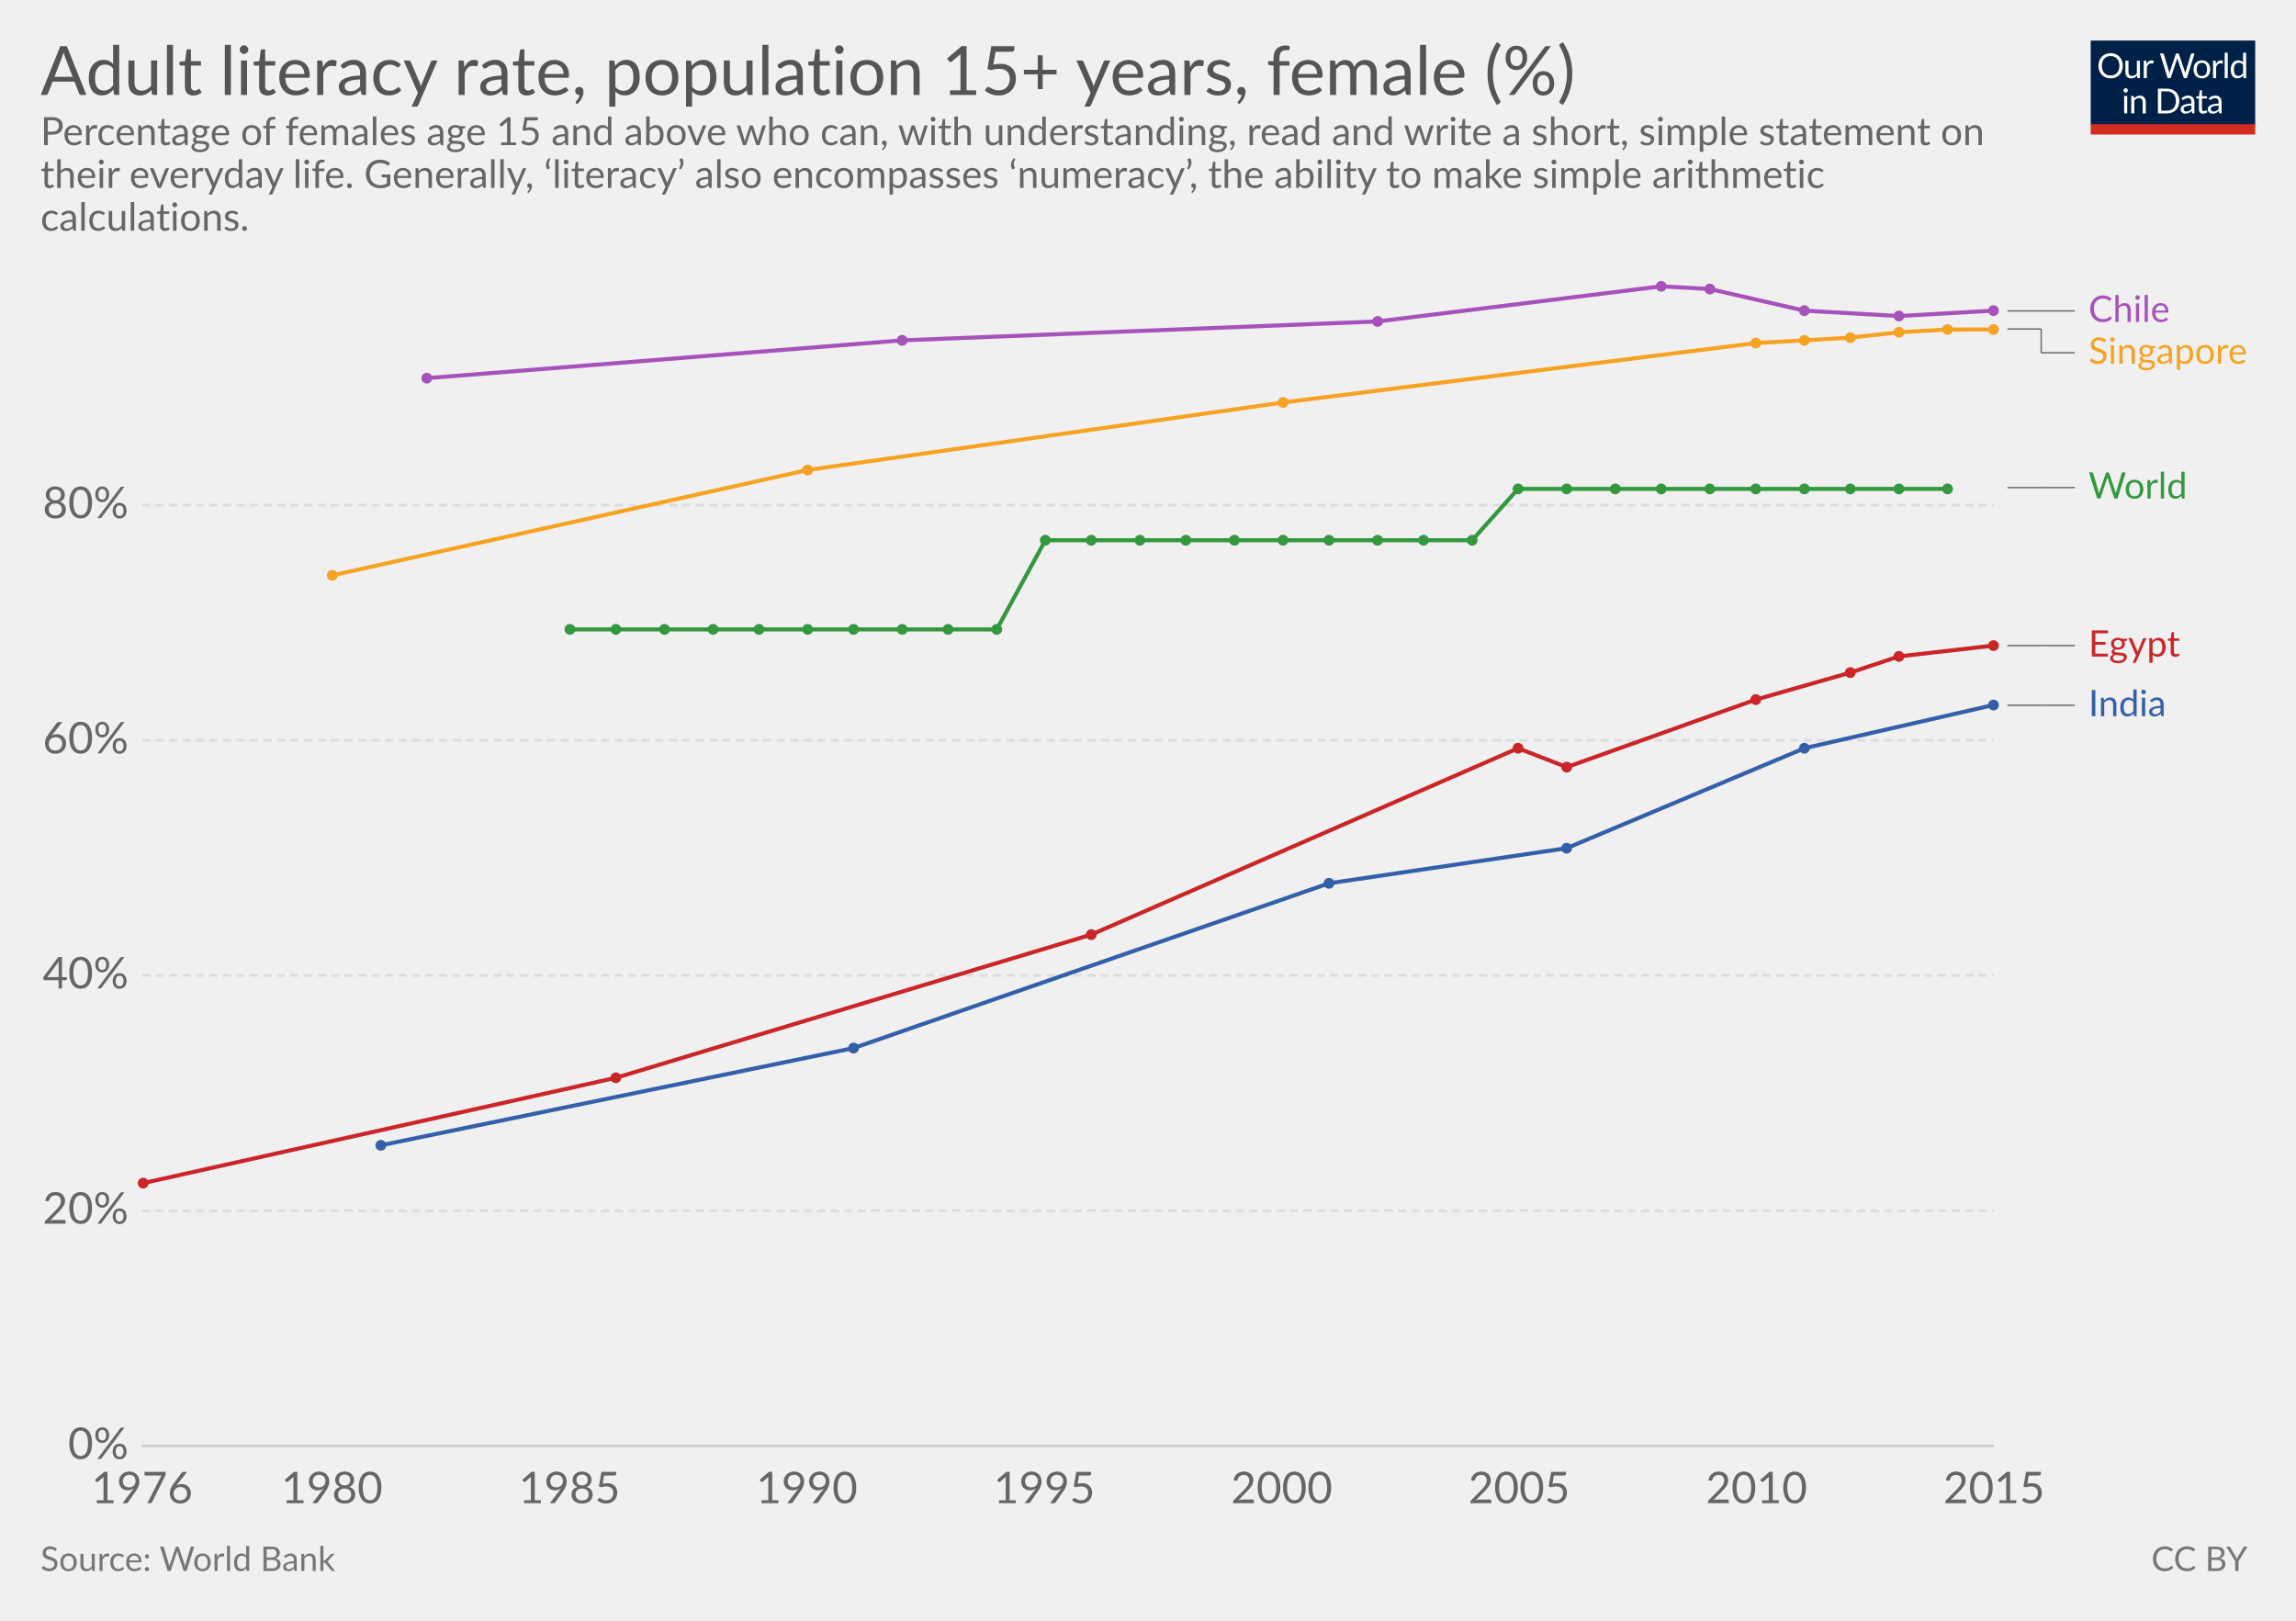
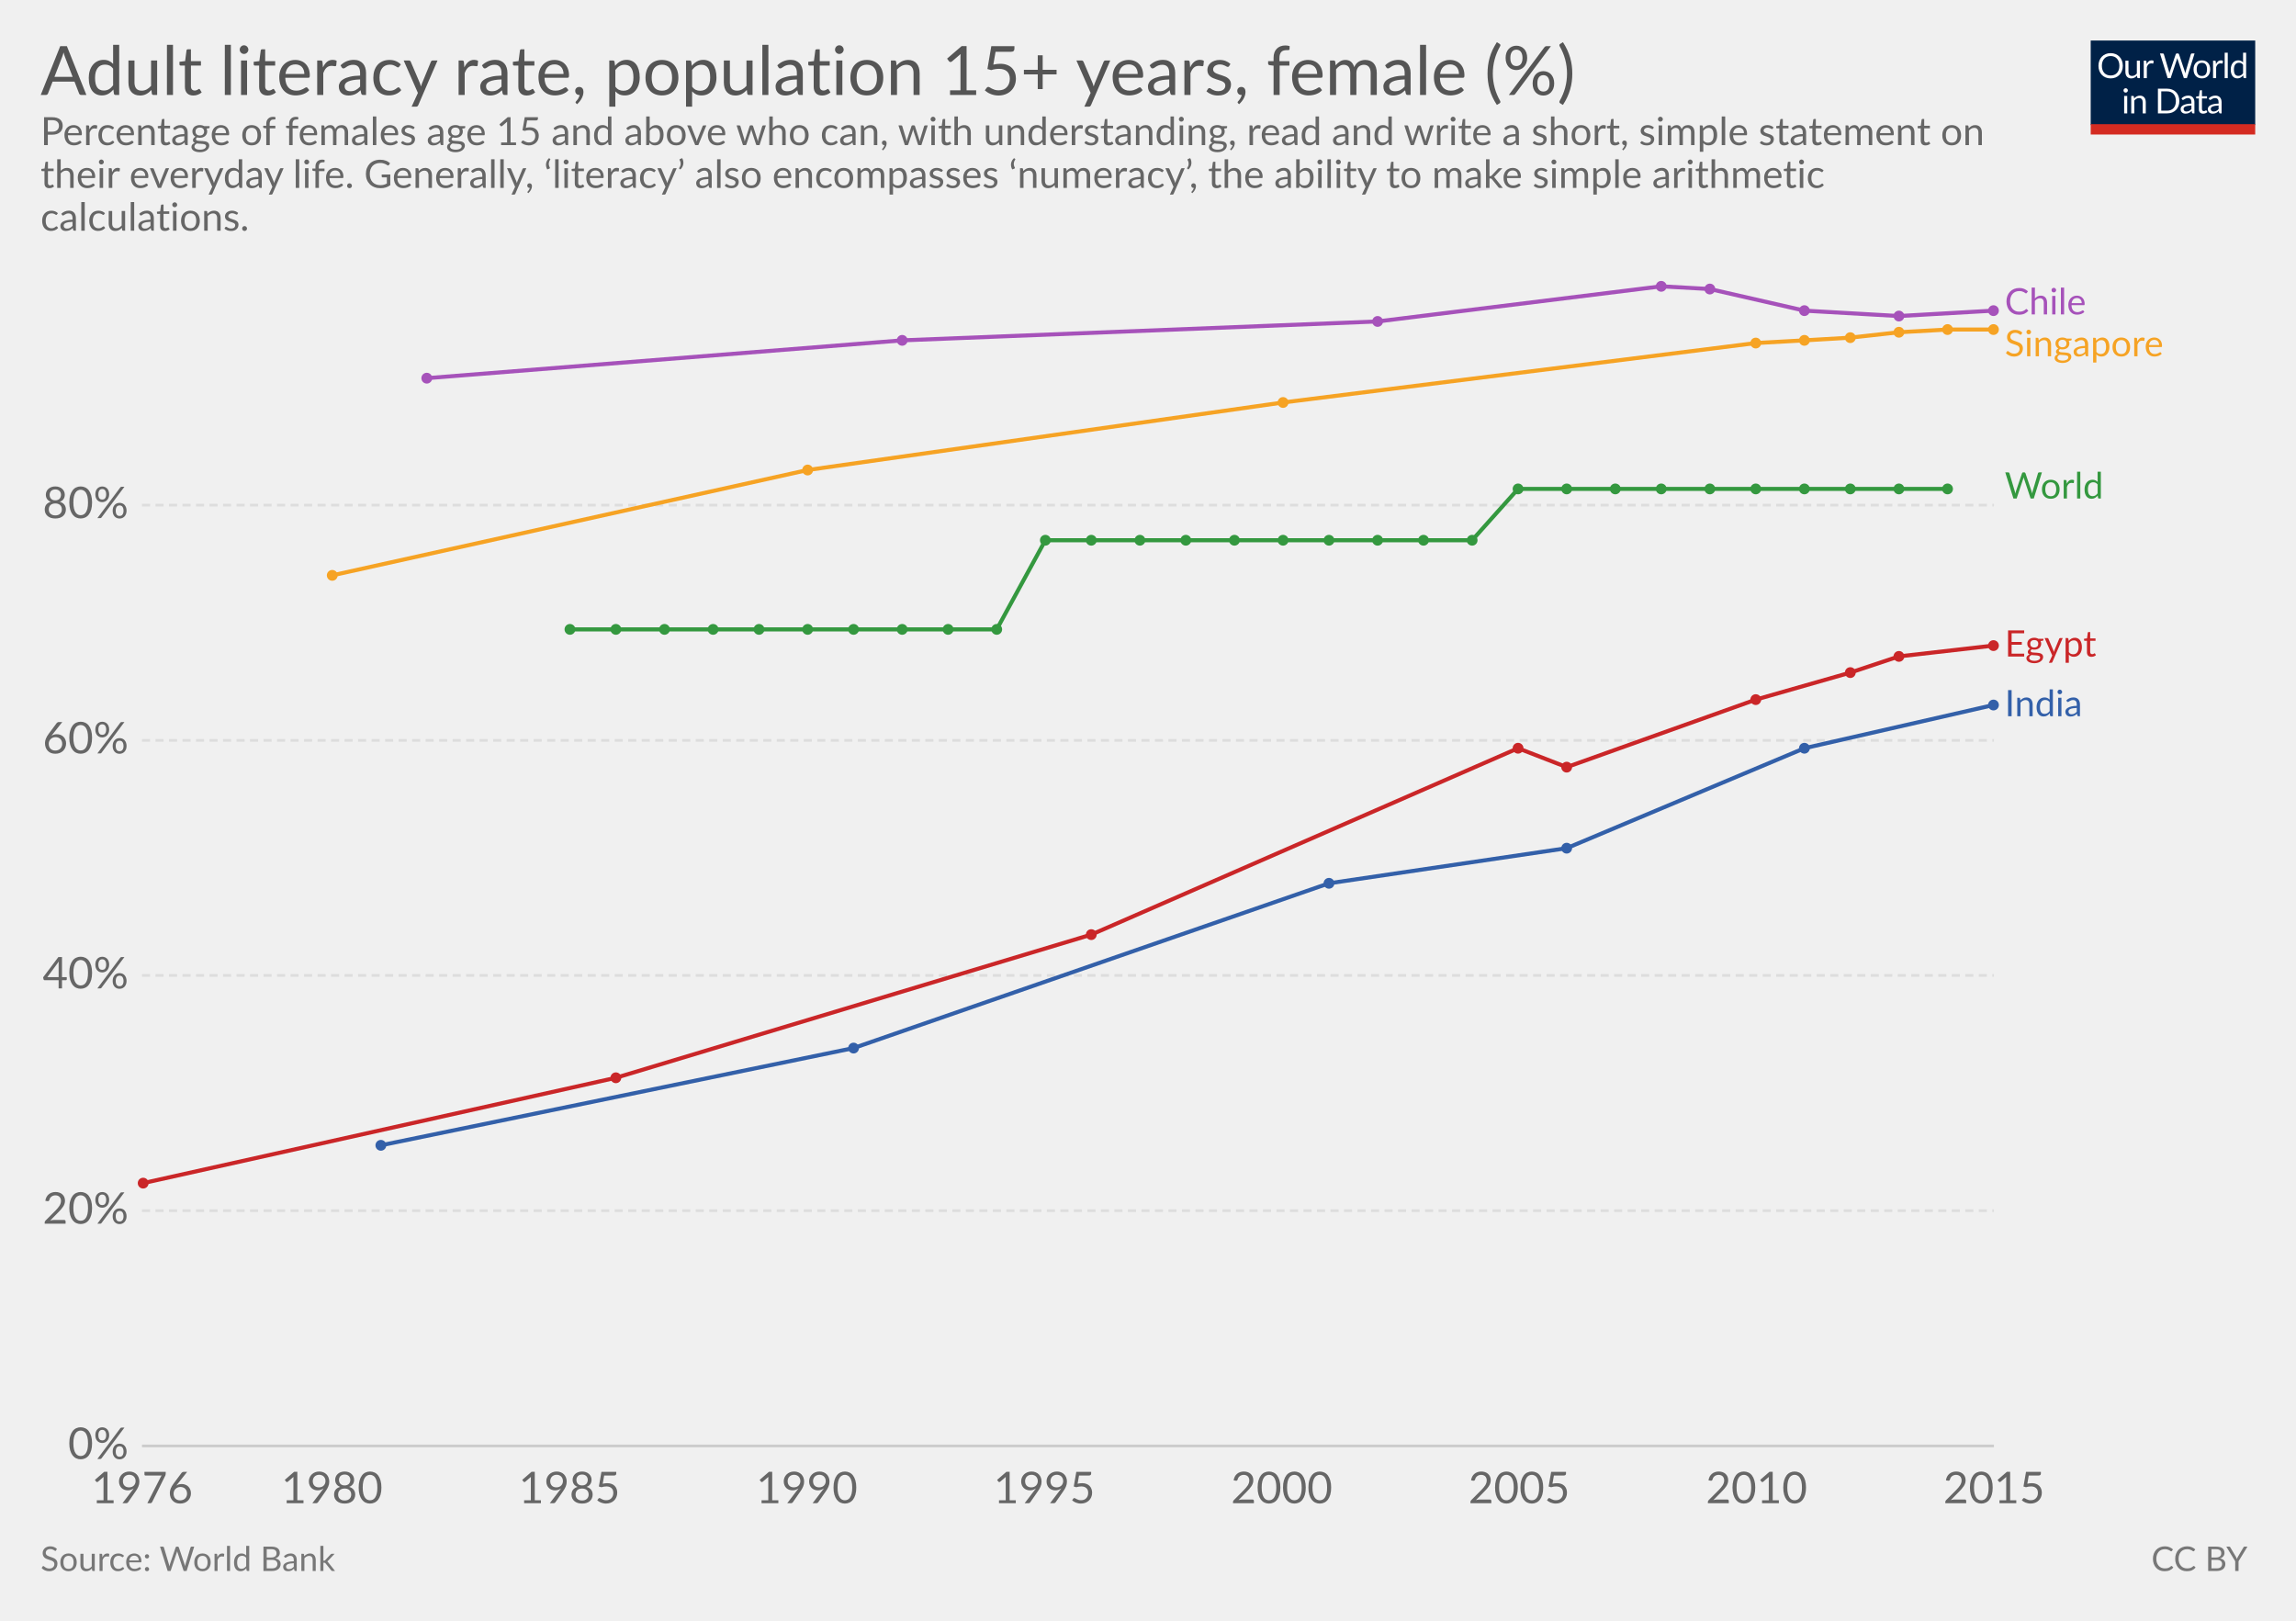
<svg xmlns="http://www.w3.org/2000/svg" version="1.1" style="font-family:Lato, 'Helvetica Neue', Helvetica, Arial, sans-serif;font-size:18px;background-color:white;text-rendering:optimizeLegibility;-webkit-font-smoothing:antialiased" width="850" height="600">
  <g class="HeaderView">
    <g transform="translate(774, 15) scale(0.29)">
      <svg width="210" height="120" viewBox="0 0 210 120" fill="none">
        <g clip-path="url(#clip0)">
          <path d="M0 0H210V107.89H0V0Z" fill="#002147" />
          <path d="M40.979 32.248C40.979 34.609 40.605 36.78 39.857 38.76C39.109 40.725 38.053 42.419 36.689 43.842C35.325 45.265 33.682 46.372 31.761 47.164C29.854 47.941 27.742 48.33 25.425 48.33C23.107 48.33 20.995 47.941 19.089 47.164C17.182 46.372 15.547 45.265 14.183 43.842C12.819 42.419 11.763 40.725 11.015 38.76C10.267 36.78 9.893 34.609 9.893 32.248C9.893 29.887 10.267 27.723 11.015 25.758C11.763 23.778 12.819 22.077 14.183 20.654C15.547 19.217 17.182 18.102 19.089 17.31C20.995 16.518 23.107 16.122 25.425 16.122C27.742 16.122 29.854 16.518 31.761 17.31C33.682 18.102 35.325 19.217 36.689 20.654C38.053 22.077 39.109 23.778 39.857 25.758C40.605 27.723 40.979 29.887 40.979 32.248ZM36.601 32.248C36.601 30.312 36.337 28.574 35.809 27.034C35.281 25.494 34.533 24.196 33.565 23.14C32.597 22.069 31.423 21.248 30.045 20.676C28.666 20.104 27.126 19.818 25.425 19.818C23.738 19.818 22.205 20.104 20.827 20.676C19.448 21.248 18.267 22.069 17.285 23.14C16.317 24.196 15.569 25.494 15.041 27.034C14.513 28.574 14.249 30.312 14.249 32.248C14.249 34.184 14.513 35.922 15.041 37.462C15.569 38.987 16.317 40.285 17.285 41.356C18.267 42.412 19.448 43.226 20.827 43.798C22.205 44.355 23.738 44.634 25.425 44.634C27.126 44.634 28.666 44.355 30.045 43.798C31.423 43.226 32.597 42.412 33.565 41.356C34.533 40.285 35.281 38.987 35.809 37.462C36.337 35.922 36.601 34.184 36.601 32.248ZM62.823 25.714V48H60.491C59.934 48 59.582 47.729 59.435 47.186L59.127 44.788C58.159 45.859 57.074 46.724 55.871 47.384C54.669 48.029 53.29 48.352 51.735 48.352C50.518 48.352 49.44 48.154 48.501 47.758C47.577 47.347 46.8 46.775 46.169 46.042C45.539 45.309 45.062 44.421 44.739 43.38C44.431 42.339 44.277 41.187 44.277 39.926V25.714H48.193V39.926C48.193 41.613 48.575 42.918 49.337 43.842C50.115 44.766 51.295 45.228 52.879 45.228C54.038 45.228 55.116 44.957 56.113 44.414C57.125 43.857 58.057 43.094 58.907 42.126V25.714H62.823ZM71.43 30.18C72.135 28.655 73 27.467 74.027 26.616C75.053 25.751 76.307 25.318 77.789 25.318C78.258 25.318 78.705 25.369 79.131 25.472C79.571 25.575 79.959 25.736 80.297 25.956L80.011 28.882C79.923 29.249 79.703 29.432 79.351 29.432C79.145 29.432 78.845 29.388 78.449 29.3C78.053 29.212 77.605 29.168 77.107 29.168C76.403 29.168 75.772 29.271 75.215 29.476C74.672 29.681 74.181 29.989 73.741 30.4C73.315 30.796 72.927 31.295 72.575 31.896C72.237 32.483 71.929 33.157 71.651 33.92V48H67.713V25.714H69.957C70.382 25.714 70.675 25.795 70.837 25.956C70.998 26.117 71.108 26.396 71.167 26.792L71.43 30.18ZM132.589 16.474L122.755 48H118.927L110.941 23.954C110.867 23.719 110.794 23.47 110.721 23.206C110.662 22.942 110.596 22.663 110.523 22.37C110.449 22.663 110.376 22.942 110.303 23.206C110.23 23.47 110.156 23.719 110.083 23.954L102.053 48H98.225L88.391 16.474H91.933C92.314 16.474 92.629 16.569 92.879 16.76C93.143 16.951 93.311 17.193 93.385 17.486L99.897 39.398C99.999 39.794 100.095 40.219 100.183 40.674C100.285 41.129 100.381 41.613 100.469 42.126C100.571 41.613 100.674 41.129 100.777 40.674C100.894 40.205 101.019 39.779 101.151 39.398L108.565 17.486C108.653 17.237 108.821 17.009 109.071 16.804C109.335 16.584 109.65 16.474 110.017 16.474H111.249C111.63 16.474 111.938 16.569 112.173 16.76C112.407 16.951 112.583 17.193 112.701 17.486L120.093 39.398C120.225 39.779 120.342 40.19 120.445 40.63C120.562 41.07 120.672 41.532 120.775 42.016C120.848 41.532 120.929 41.07 121.017 40.63C121.105 40.19 121.2 39.779 121.303 39.398L127.837 17.486C127.91 17.222 128.072 16.987 128.321 16.782C128.585 16.577 128.9 16.474 129.267 16.474H132.589ZM141.94 25.362C143.568 25.362 145.034 25.633 146.34 26.176C147.645 26.719 148.76 27.489 149.684 28.486C150.608 29.483 151.312 30.693 151.796 32.116C152.294 33.524 152.544 35.101 152.544 36.846C152.544 38.606 152.294 40.19 151.796 41.598C151.312 43.006 150.608 44.209 149.684 45.206C148.76 46.203 147.645 46.973 146.34 47.516C145.034 48.044 143.568 48.308 141.94 48.308C140.297 48.308 138.816 48.044 137.496 47.516C136.19 46.973 135.076 46.203 134.152 45.206C133.228 44.209 132.516 43.006 132.018 41.598C131.534 40.19 131.292 38.606 131.292 36.846C131.292 35.101 131.534 33.524 132.018 32.116C132.516 30.693 133.228 29.483 134.152 28.486C135.076 27.489 136.19 26.719 137.496 26.176C138.816 25.633 140.297 25.362 141.94 25.362ZM141.94 45.25C144.14 45.25 145.782 44.517 146.868 43.05C147.953 41.569 148.496 39.508 148.496 36.868C148.496 34.213 147.953 32.145 146.868 30.664C145.782 29.183 144.14 28.442 141.94 28.442C140.825 28.442 139.85 28.633 139.014 29.014C138.192 29.395 137.503 29.945 136.946 30.664C136.403 31.383 135.992 32.27 135.714 33.326C135.45 34.367 135.318 35.548 135.318 36.868C135.318 39.508 135.86 41.569 136.946 43.05C138.046 44.517 139.71 45.25 141.94 45.25ZM159.908 30.18C160.612 28.655 161.478 27.467 162.504 26.616C163.531 25.751 164.785 25.318 166.266 25.318C166.736 25.318 167.183 25.369 167.608 25.472C168.048 25.575 168.437 25.736 168.774 25.956L168.488 28.882C168.4 29.249 168.18 29.432 167.828 29.432C167.623 29.432 167.322 29.388 166.926 29.3C166.53 29.212 166.083 29.168 165.584 29.168C164.88 29.168 164.25 29.271 163.692 29.476C163.15 29.681 162.658 29.989 162.218 30.4C161.793 30.796 161.404 31.295 161.052 31.896C160.715 32.483 160.407 33.157 160.128 33.92V48H156.19V25.714H158.434C158.86 25.714 159.153 25.795 159.314 25.956C159.476 26.117 159.586 26.396 159.644 26.792L159.908 30.18ZM174.946 15.594V48H171.03V15.594H174.946ZM194.496 31.016C193.763 30.033 192.971 29.351 192.12 28.97C191.269 28.574 190.316 28.376 189.26 28.376C187.192 28.376 185.601 29.117 184.486 30.598C183.371 32.079 182.814 34.191 182.814 36.934C182.814 38.386 182.939 39.633 183.188 40.674C183.437 41.701 183.804 42.551 184.288 43.226C184.772 43.886 185.366 44.37 186.07 44.678C186.774 44.986 187.573 45.14 188.468 45.14C189.759 45.14 190.881 44.847 191.834 44.26C192.802 43.673 193.689 42.845 194.496 41.774V31.016ZM198.412 15.594V48H196.08C195.523 48 195.171 47.729 195.024 47.186L194.672 44.48C193.719 45.624 192.633 46.548 191.416 47.252C190.199 47.956 188.791 48.308 187.192 48.308C185.916 48.308 184.757 48.066 183.716 47.582C182.675 47.083 181.787 46.357 181.054 45.404C180.321 44.451 179.756 43.263 179.36 41.84C178.964 40.417 178.766 38.782 178.766 36.934C178.766 35.291 178.986 33.766 179.426 32.358C179.866 30.935 180.497 29.703 181.318 28.662C182.139 27.621 183.144 26.807 184.332 26.22C185.535 25.619 186.884 25.318 188.38 25.318C189.744 25.318 190.91 25.553 191.878 26.022C192.861 26.477 193.733 27.115 194.496 27.936V15.594H198.412ZM46.614 70.714V93H42.698V70.714H46.614ZM47.45 63.718C47.45 64.099 47.369 64.459 47.208 64.796C47.061 65.119 46.856 65.412 46.592 65.676C46.343 65.925 46.042 66.123 45.69 66.27C45.352 66.417 44.993 66.49 44.612 66.49C44.23 66.49 43.871 66.417 43.534 66.27C43.211 66.123 42.925 65.925 42.676 65.676C42.426 65.412 42.228 65.119 42.082 64.796C41.935 64.459 41.862 64.099 41.862 63.718C41.862 63.337 41.935 62.977 42.082 62.64C42.228 62.288 42.426 61.987 42.676 61.738C42.925 61.474 43.211 61.269 43.534 61.122C43.871 60.975 44.23 60.902 44.612 60.902C44.993 60.902 45.352 60.975 45.69 61.122C46.042 61.269 46.343 61.474 46.592 61.738C46.856 61.987 47.061 62.288 47.208 62.64C47.369 62.977 47.45 63.337 47.45 63.718ZM55.424 73.948C55.908 73.405 56.422 72.914 56.964 72.474C57.507 72.034 58.079 71.66 58.68 71.352C59.296 71.029 59.941 70.787 60.616 70.626C61.306 70.45 62.046 70.362 62.838 70.362C64.055 70.362 65.126 70.567 66.05 70.978C66.989 71.374 67.766 71.946 68.382 72.694C69.013 73.427 69.49 74.315 69.812 75.356C70.135 76.397 70.296 77.549 70.296 78.81V93H66.358V78.81C66.358 77.123 65.969 75.818 65.192 74.894C64.43 73.955 63.264 73.486 61.694 73.486C60.535 73.486 59.45 73.765 58.438 74.322C57.441 74.879 56.517 75.635 55.666 76.588V93H51.728V70.714H54.082C54.639 70.714 54.984 70.985 55.116 71.528L55.424 73.948ZM113.129 77.248C113.129 79.609 112.755 81.758 112.007 83.694C111.259 85.63 110.203 87.287 108.839 88.666C107.475 90.045 105.832 91.115 103.911 91.878C102.004 92.626 99.892 93 97.575 93H85.805V61.474H97.575C99.892 61.474 102.004 61.855 103.911 62.618C105.832 63.366 107.475 64.437 108.839 65.83C110.203 67.209 111.259 68.866 112.007 70.802C112.755 72.738 113.129 74.887 113.129 77.248ZM108.751 77.248C108.751 75.312 108.487 73.581 107.959 72.056C107.431 70.531 106.683 69.24 105.715 68.184C104.747 67.128 103.574 66.321 102.195 65.764C100.816 65.207 99.276 64.928 97.575 64.928H90.073V89.546H97.575C99.276 89.546 100.816 89.267 102.195 88.71C103.574 88.153 104.747 87.353 105.715 86.312C106.683 85.256 107.431 83.965 107.959 82.44C108.487 80.915 108.751 79.184 108.751 77.248ZM128.553 82.968C126.749 83.027 125.209 83.173 123.933 83.408C122.672 83.628 121.638 83.921 120.831 84.288C120.039 84.655 119.46 85.087 119.093 85.586C118.741 86.085 118.565 86.642 118.565 87.258C118.565 87.845 118.661 88.351 118.851 88.776C119.042 89.201 119.299 89.553 119.621 89.832C119.959 90.096 120.347 90.294 120.787 90.426C121.242 90.543 121.726 90.602 122.239 90.602C122.929 90.602 123.559 90.536 124.131 90.404C124.703 90.257 125.239 90.052 125.737 89.788C126.251 89.524 126.735 89.209 127.189 88.842C127.659 88.475 128.113 88.057 128.553 87.588V82.968ZM115.903 73.86C117.135 72.672 118.463 71.785 119.885 71.198C121.308 70.611 122.885 70.318 124.615 70.318C125.862 70.318 126.969 70.523 127.937 70.934C128.905 71.345 129.719 71.917 130.379 72.65C131.039 73.383 131.538 74.271 131.875 75.312C132.213 76.353 132.381 77.497 132.381 78.744V93H130.643C130.262 93 129.969 92.941 129.763 92.824C129.558 92.692 129.397 92.443 129.279 92.076L128.839 89.964C128.253 90.507 127.681 90.991 127.123 91.416C126.566 91.827 125.979 92.179 125.363 92.472C124.747 92.751 124.087 92.963 123.383 93.11C122.694 93.271 121.924 93.352 121.073 93.352C120.208 93.352 119.394 93.235 118.631 93C117.869 92.751 117.201 92.384 116.629 91.9C116.072 91.416 115.625 90.807 115.287 90.074C114.965 89.326 114.803 88.446 114.803 87.434C114.803 86.554 115.045 85.711 115.529 84.904C116.013 84.083 116.798 83.357 117.883 82.726C118.969 82.095 120.384 81.582 122.129 81.186C123.875 80.775 126.016 80.541 128.553 80.482V78.744C128.553 77.013 128.179 75.708 127.431 74.828C126.683 73.933 125.591 73.486 124.153 73.486C123.185 73.486 122.371 73.611 121.711 73.86C121.066 74.095 120.501 74.366 120.017 74.674C119.548 74.967 119.137 75.239 118.785 75.488C118.448 75.723 118.111 75.84 117.773 75.84C117.509 75.84 117.282 75.774 117.091 75.642C116.901 75.495 116.739 75.319 116.607 75.114L115.903 73.86ZM143.568 93.352C141.808 93.352 140.451 92.861 139.498 91.878C138.559 90.895 138.09 89.48 138.09 87.632V73.992H135.406C135.171 73.992 134.973 73.926 134.812 73.794C134.65 73.647 134.57 73.427 134.57 73.134V71.572L138.222 71.11L139.124 64.224C139.168 64.004 139.263 63.828 139.41 63.696C139.571 63.549 139.776 63.476 140.026 63.476H142.006V71.154H148.452V73.992H142.006V87.368C142.006 88.307 142.233 89.003 142.688 89.458C143.142 89.913 143.729 90.14 144.448 90.14C144.858 90.14 145.21 90.089 145.504 89.986C145.812 89.869 146.076 89.744 146.296 89.612C146.516 89.48 146.699 89.363 146.846 89.26C147.007 89.143 147.146 89.084 147.264 89.084C147.469 89.084 147.652 89.209 147.814 89.458L148.958 91.328C148.283 91.959 147.469 92.457 146.516 92.824C145.562 93.176 144.58 93.352 143.568 93.352ZM163.253 82.968C161.449 83.027 159.909 83.173 158.633 83.408C157.372 83.628 156.338 83.921 155.531 84.288C154.739 84.655 154.16 85.087 153.793 85.586C153.441 86.085 153.265 86.642 153.265 87.258C153.265 87.845 153.36 88.351 153.551 88.776C153.742 89.201 153.998 89.553 154.321 89.832C154.658 90.096 155.047 90.294 155.487 90.426C155.942 90.543 156.426 90.602 156.939 90.602C157.628 90.602 158.259 90.536 158.831 90.404C159.403 90.257 159.938 90.052 160.437 89.788C160.95 89.524 161.434 89.209 161.889 88.842C162.358 88.475 162.813 88.057 163.253 87.588V82.968ZM150.603 73.86C151.835 72.672 153.162 71.785 154.585 71.198C156.008 70.611 157.584 70.318 159.315 70.318C160.562 70.318 161.669 70.523 162.637 70.934C163.605 71.345 164.419 71.917 165.079 72.65C165.739 73.383 166.238 74.271 166.575 75.312C166.912 76.353 167.081 77.497 167.081 78.744V93H165.343C164.962 93 164.668 92.941 164.463 92.824C164.258 92.692 164.096 92.443 163.979 92.076L163.539 89.964C162.952 90.507 162.38 90.991 161.823 91.416C161.266 91.827 160.679 92.179 160.063 92.472C159.447 92.751 158.787 92.963 158.083 93.11C157.394 93.271 156.624 93.352 155.773 93.352C154.908 93.352 154.094 93.235 153.331 93C152.568 92.751 151.901 92.384 151.329 91.9C150.772 91.416 150.324 90.807 149.987 90.074C149.664 89.326 149.503 88.446 149.503 87.434C149.503 86.554 149.745 85.711 150.229 84.904C150.713 84.083 151.498 83.357 152.583 82.726C153.668 82.095 155.084 81.582 156.829 81.186C158.574 80.775 160.716 80.541 163.253 80.482V78.744C163.253 77.013 162.879 75.708 162.131 74.828C161.383 73.933 160.29 73.486 158.853 73.486C157.885 73.486 157.071 73.611 156.411 73.86C155.766 74.095 155.201 74.366 154.717 74.674C154.248 74.967 153.837 75.239 153.485 75.488C153.148 75.723 152.81 75.84 152.473 75.84C152.209 75.84 151.982 75.774 151.791 75.642C151.6 75.495 151.439 75.319 151.307 75.114L150.603 73.86Z" fill="white" />
          <rect y="106.789" width="210" height="13.211" fill="#D42B21" />
        </g>
        <defs>
          <clipPath id="clip0">
            <rect width="210" height="120" fill="white" />
          </clipPath>
        </defs>
      </svg>
    </g>
    <a href="https://ourworldindata.org/grapher/adult-literacy-rate-population-15-years-female" target="_blank">
      <text font-size="25.20" x="15.0" y="35.2" fill="#555">
        <tspan x="15" y="35.16">Adult literacy rate, population 15+ years, female (%)</tspan>
      </text>
    </a>
    <text font-size="14.40" x="15.0" y="53.7" fill="#666">
      <tspan x="15" y="53.72">Percentage of females age 15 and above who can, with understanding, read and write a short, simple statement on</tspan>
      <tspan x="15" y="69.56">their everyday life. Generally, ‘literacy’ also encompasses ‘numeracy’, the ability to make simple arithmetic</tspan>
      <tspan x="15" y="85.4">calculations.</tspan>
    </text>
  </g>
  <g class="LineChart">
    <defs>
-       <clipPath id="boundsClip-5">
+       <clipPath id="boundsClip-1">
        <rect x="42.562" y="0" width="830" height="901.8" />
      </clipPath>
    </defs>
    <g class="AxisBoxView">
      <g class="HorizontalAxis">
        <text x="52.6" y="556.5" fill="#666" text-anchor="middle" font-size="16.2">1976</text>
        <text x="122.9" y="556.5" fill="#666" text-anchor="middle" font-size="16.2">1980</text>
        <text x="210.8" y="556.5" fill="#666" text-anchor="middle" font-size="16.2">1985</text>
        <text x="298.7" y="556.5" fill="#666" text-anchor="middle" font-size="16.2">1990</text>
        <text x="386.6" y="556.5" fill="#666" text-anchor="middle" font-size="16.2">1995</text>
        <text x="474.5" y="556.5" fill="#666" text-anchor="middle" font-size="16.2">2000</text>
        <text x="562.4" y="556.5" fill="#666" text-anchor="middle" font-size="16.2">2005</text>
        <text x="650.3" y="556.5" fill="#666" text-anchor="middle" font-size="16.2">2010</text>
        <text x="738.2" y="556.5" fill="#666" text-anchor="middle" font-size="16.2">2015</text>
      </g>
      <g class="VerticalAxis">
        <text x="47.56" y="535.3" fill="#666" dominant-baseline="middle" text-anchor="end" font-size="16.2">0%</text>
        <text x="47.56" y="448.2" fill="#666" dominant-baseline="middle" text-anchor="end" font-size="16.2">20%</text>
        <text x="47.56" y="361.1" fill="#666" dominant-baseline="middle" text-anchor="end" font-size="16.2">40%</text>
        <text x="47.56" y="274.1" fill="#666" dominant-baseline="middle" text-anchor="end" font-size="16.2">60%</text>
        <text x="47.56" y="187" fill="#666" dominant-baseline="middle" text-anchor="end" font-size="16.2">80%</text>
      </g>
      <g class="AxisGridLines">
        <line x1="52.56" y1="535.3" x2="738.17" y2="535.3" stroke="#ccc" />
        <line x1="52.56" y1="448.2" x2="738.17" y2="448.2" stroke="#ddd" stroke-dasharray="3,2" />
        <line x1="52.56" y1="361.1" x2="738.17" y2="361.1" stroke="#ddd" stroke-dasharray="3,2" />
        <line x1="52.56" y1="274.1" x2="738.17" y2="274.1" stroke="#ddd" stroke-dasharray="3,2" />
        <line x1="52.56" y1="187" x2="738.17" y2="187" stroke="#ddd" stroke-dasharray="3,2" />
      </g>
    </g>
-     <g clip-path="url(#boundsClip-5)">
-       <g class="HeightedLegend clickable">
+     <g clip-path="url(#boundsClip-1)">
+       <g class="HeightedLegend" style="cursor:pointer">
        <g class="legendMark">
-           <g class="indicator">
-             <line x1="743.17" y1="115.1" x2="765.67" y2="115.1" stroke="#666" stroke-width="0.5" />
-             <line x1="765.67" y1="115.1" x2="765.67" y2="115.1" stroke="#666" stroke-width="0.5" />
-             <line x1="765.67" y1="115.1" x2="768.17" y2="115.1" stroke="#666" stroke-width="0.5" />
-           </g>
-           <rect x="738.17" y="108.35" width="65.78" height="13.5" fill="#fff" opacity="0" />
-           <text font-size="13.50" x="773.2" y="119.1" fill="#a652ba">
-             <tspan x="773.17" y="119.15">Chile</tspan>
+           <rect x="738.17" y="105.6" width="65.78" height="13.5" fill="#fff" opacity="0" />
+           <text font-size="13.50" x="742.2" y="116.4" fill="#a652ba">
+             <tspan x="742.17" y="116.4">Chile</tspan>
          </text>
        </g>
        <g class="legendMark">
-           <g class="indicator">
-             <line x1="743.17" y1="121.8" x2="755.67" y2="121.8" stroke="#666" stroke-width="0.5" />
-             <line x1="755.67" y1="121.8" x2="755.67" y2="130.6" stroke="#666" stroke-width="0.5" />
-             <line x1="755.67" y1="130.6" x2="768.17" y2="130.6" stroke="#666" stroke-width="0.5" />
-           </g>
-           <rect x="738.17" y="123.85" width="96.83" height="13.5" fill="#fff" opacity="0" />
-           <text font-size="13.50" x="773.2" y="134.7" fill="#f6a324">
-             <tspan x="773.17" y="134.65">Singapore</tspan>
+           <rect x="738.17" y="121.1" width="96.83" height="13.5" fill="#fff" opacity="0" />
+           <text font-size="13.50" x="742.2" y="131.9" fill="#f6a324">
+             <tspan x="742.17" y="131.9">Singapore</tspan>
          </text>
        </g>
        <g class="legendMark">
-           <g class="indicator">
-             <line x1="743.17" y1="180.5" x2="755.67" y2="180.5" stroke="#666" stroke-width="0.5" />
-             <line x1="755.67" y1="180.5" x2="755.67" y2="180.5" stroke="#666" stroke-width="0.5" />
-             <line x1="755.67" y1="180.5" x2="768.17" y2="180.5" stroke="#666" stroke-width="0.5" />
-           </g>
          <rect x="738.17" y="173.75" width="70.235" height="13.5" fill="#fff" opacity="0" />
-           <text font-size="13.50" x="773.2" y="184.6" fill="#34983f">
-             <tspan x="773.17" y="184.55">World</tspan>
+           <text font-size="13.50" x="742.2" y="184.6" fill="#34983f">
+             <tspan x="742.17" y="184.55">World</tspan>
          </text>
        </g>
        <g class="legendMark">
-           <g class="indicator">
-             <line x1="743.17" y1="239" x2="755.67" y2="239" stroke="#666" stroke-width="0.5" />
-             <line x1="755.67" y1="239" x2="755.67" y2="239" stroke="#666" stroke-width="0.5" />
-             <line x1="755.67" y1="239" x2="768.17" y2="239" stroke="#666" stroke-width="0.5" />
-           </g>
          <rect x="738.17" y="232.25" width="69.695" height="13.5" fill="#fff" opacity="0" />
-           <text font-size="13.50" x="773.2" y="243.1" fill="#ca2628">
-             <tspan x="773.17" y="243.05">Egypt</tspan>
+           <text font-size="13.50" x="742.2" y="243.1" fill="#ca2628">
+             <tspan x="742.17" y="243.05">Egypt</tspan>
          </text>
        </g>
        <g class="legendMark">
-           <g class="indicator">
-             <line x1="743.17" y1="261.1" x2="755.67" y2="261.1" stroke="#666" stroke-width="0.5" />
-             <line x1="755.67" y1="261.1" x2="755.67" y2="261.1" stroke="#666" stroke-width="0.5" />
-             <line x1="755.67" y1="261.1" x2="768.17" y2="261.1" stroke="#666" stroke-width="0.5" />
-           </g>
          <rect x="738.17" y="254.35" width="64.43" height="13.5" fill="#fff" opacity="0" />
-           <text font-size="13.50" x="773.2" y="265.2" fill="#3360a9">
-             <tspan x="773.17" y="265.15">India</tspan>
+           <text font-size="13.50" x="742.2" y="265.2" fill="#3360a9">
+             <tspan x="742.17" y="265.15">India</tspan>
          </text>
        </g>
      </g>
      <g class="Lines">
        <rect x="53" y="106" width="686" height="430" fill="rgba(255,255,255,0)" opacity="0" />
        <g class="key-India_0">
          <path stroke="#3360a9" stroke-linecap="round" d="M141 424L316 388L492 327L580 314L668 277L738 261" fill="none" stroke-width="1.5" />
          <g fill="#3360a9">
            <circle cx="141" cy="424" r="2" />
            <circle cx="316" cy="388" r="2" />
            <circle cx="492" cy="327" r="2" />
            <circle cx="580" cy="314" r="2" />
            <circle cx="668" cy="277" r="2" />
            <circle cx="738" cy="261" r="2" />
          </g>
        </g>
        <g class="key-Singapore_0">
          <path stroke="#f6a324" stroke-linecap="round" d="M123 213L299 174L475 149L650 127L668 126L685 125L703 123L721 122L738 122" fill="none" stroke-width="1.5" />
          <g fill="#f6a324">
            <circle cx="123" cy="213" r="2" />
            <circle cx="299" cy="174" r="2" />
            <circle cx="475" cy="149" r="2" />
            <circle cx="650" cy="127" r="2" />
            <circle cx="668" cy="126" r="2" />
            <circle cx="685" cy="125" r="2" />
            <circle cx="703" cy="123" r="2" />
            <circle cx="721" cy="122" r="2" />
            <circle cx="738" cy="122" r="2" />
          </g>
        </g>
        <g class="key-Egypt_0">
          <path stroke="#ca2628" stroke-linecap="round" d="M53 438L228 399L404 346L562 277L580 284L650 259L685 249L703 243L738 239" fill="none" stroke-width="1.5" />
          <g fill="#ca2628">
            <circle cx="53" cy="438" r="2" />
            <circle cx="228" cy="399" r="2" />
            <circle cx="404" cy="346" r="2" />
            <circle cx="562" cy="277" r="2" />
            <circle cx="580" cy="284" r="2" />
            <circle cx="650" cy="259" r="2" />
            <circle cx="685" cy="249" r="2" />
            <circle cx="703" cy="243" r="2" />
            <circle cx="738" cy="239" r="2" />
          </g>
        </g>
        <g class="key-World_0">
          <path stroke="#34983f" stroke-linecap="round" d="M211 233L228 233L246 233L264 233L281 233L299 233L316 233L334 233L351 233L369 233L387 200L404 200L422 200L439 200L457 200L475 200L492 200L510 200L527 200L545 200L562 181L580 181L598 181L615 181L633 181L650 181L668 181L685 181L703 181L721 181" fill="none" stroke-width="1.5" />
          <g fill="#34983f">
            <circle cx="211" cy="233" r="2" />
            <circle cx="228" cy="233" r="2" />
            <circle cx="246" cy="233" r="2" />
            <circle cx="264" cy="233" r="2" />
            <circle cx="281" cy="233" r="2" />
            <circle cx="299" cy="233" r="2" />
            <circle cx="316" cy="233" r="2" />
            <circle cx="334" cy="233" r="2" />
            <circle cx="351" cy="233" r="2" />
            <circle cx="369" cy="233" r="2" />
            <circle cx="387" cy="200" r="2" />
            <circle cx="404" cy="200" r="2" />
            <circle cx="422" cy="200" r="2" />
            <circle cx="439" cy="200" r="2" />
            <circle cx="457" cy="200" r="2" />
            <circle cx="475" cy="200" r="2" />
            <circle cx="492" cy="200" r="2" />
            <circle cx="510" cy="200" r="2" />
            <circle cx="527" cy="200" r="2" />
            <circle cx="545" cy="200" r="2" />
            <circle cx="562" cy="181" r="2" />
            <circle cx="580" cy="181" r="2" />
            <circle cx="598" cy="181" r="2" />
            <circle cx="615" cy="181" r="2" />
            <circle cx="633" cy="181" r="2" />
            <circle cx="650" cy="181" r="2" />
            <circle cx="668" cy="181" r="2" />
            <circle cx="685" cy="181" r="2" />
            <circle cx="703" cy="181" r="2" />
            <circle cx="721" cy="181" r="2" />
          </g>
        </g>
        <g class="key-Chile_0">
          <path stroke="#a652ba" stroke-linecap="round" d="M158 140L334 126L510 119L615 106L633 107L668 115L703 117L738 115" fill="none" stroke-width="1.5" />
          <g fill="#a652ba">
            <circle cx="158" cy="140" r="2" />
            <circle cx="334" cy="126" r="2" />
            <circle cx="510" cy="119" r="2" />
            <circle cx="615" cy="106" r="2" />
            <circle cx="633" cy="107" r="2" />
            <circle cx="668" cy="115" r="2" />
            <circle cx="703" cy="117" r="2" />
            <circle cx="738" cy="115" r="2" />
          </g>
        </g>
      </g>
    </g>
  </g>
  <g class="SourcesFooter" style="fill:#777">
    <g class="clickable" style="fill:#777">
      <text font-size="12.60" x="15.0" y="581.6">
        <tspan x="15" y="581.58">Source: World Bank</tspan>
      </text>
    </g>
    <text font-size="12.60" x="796.4" y="581.6">
      <tspan x="796.444" y="581.58">
        <a style="fill: #777;" class="cclogo" href="http://creativecommons.org/licenses/by/4.0/deed.en_US" target="_blank">CC BY</a>
      </tspan>
    </text>
  </g>
</svg>
